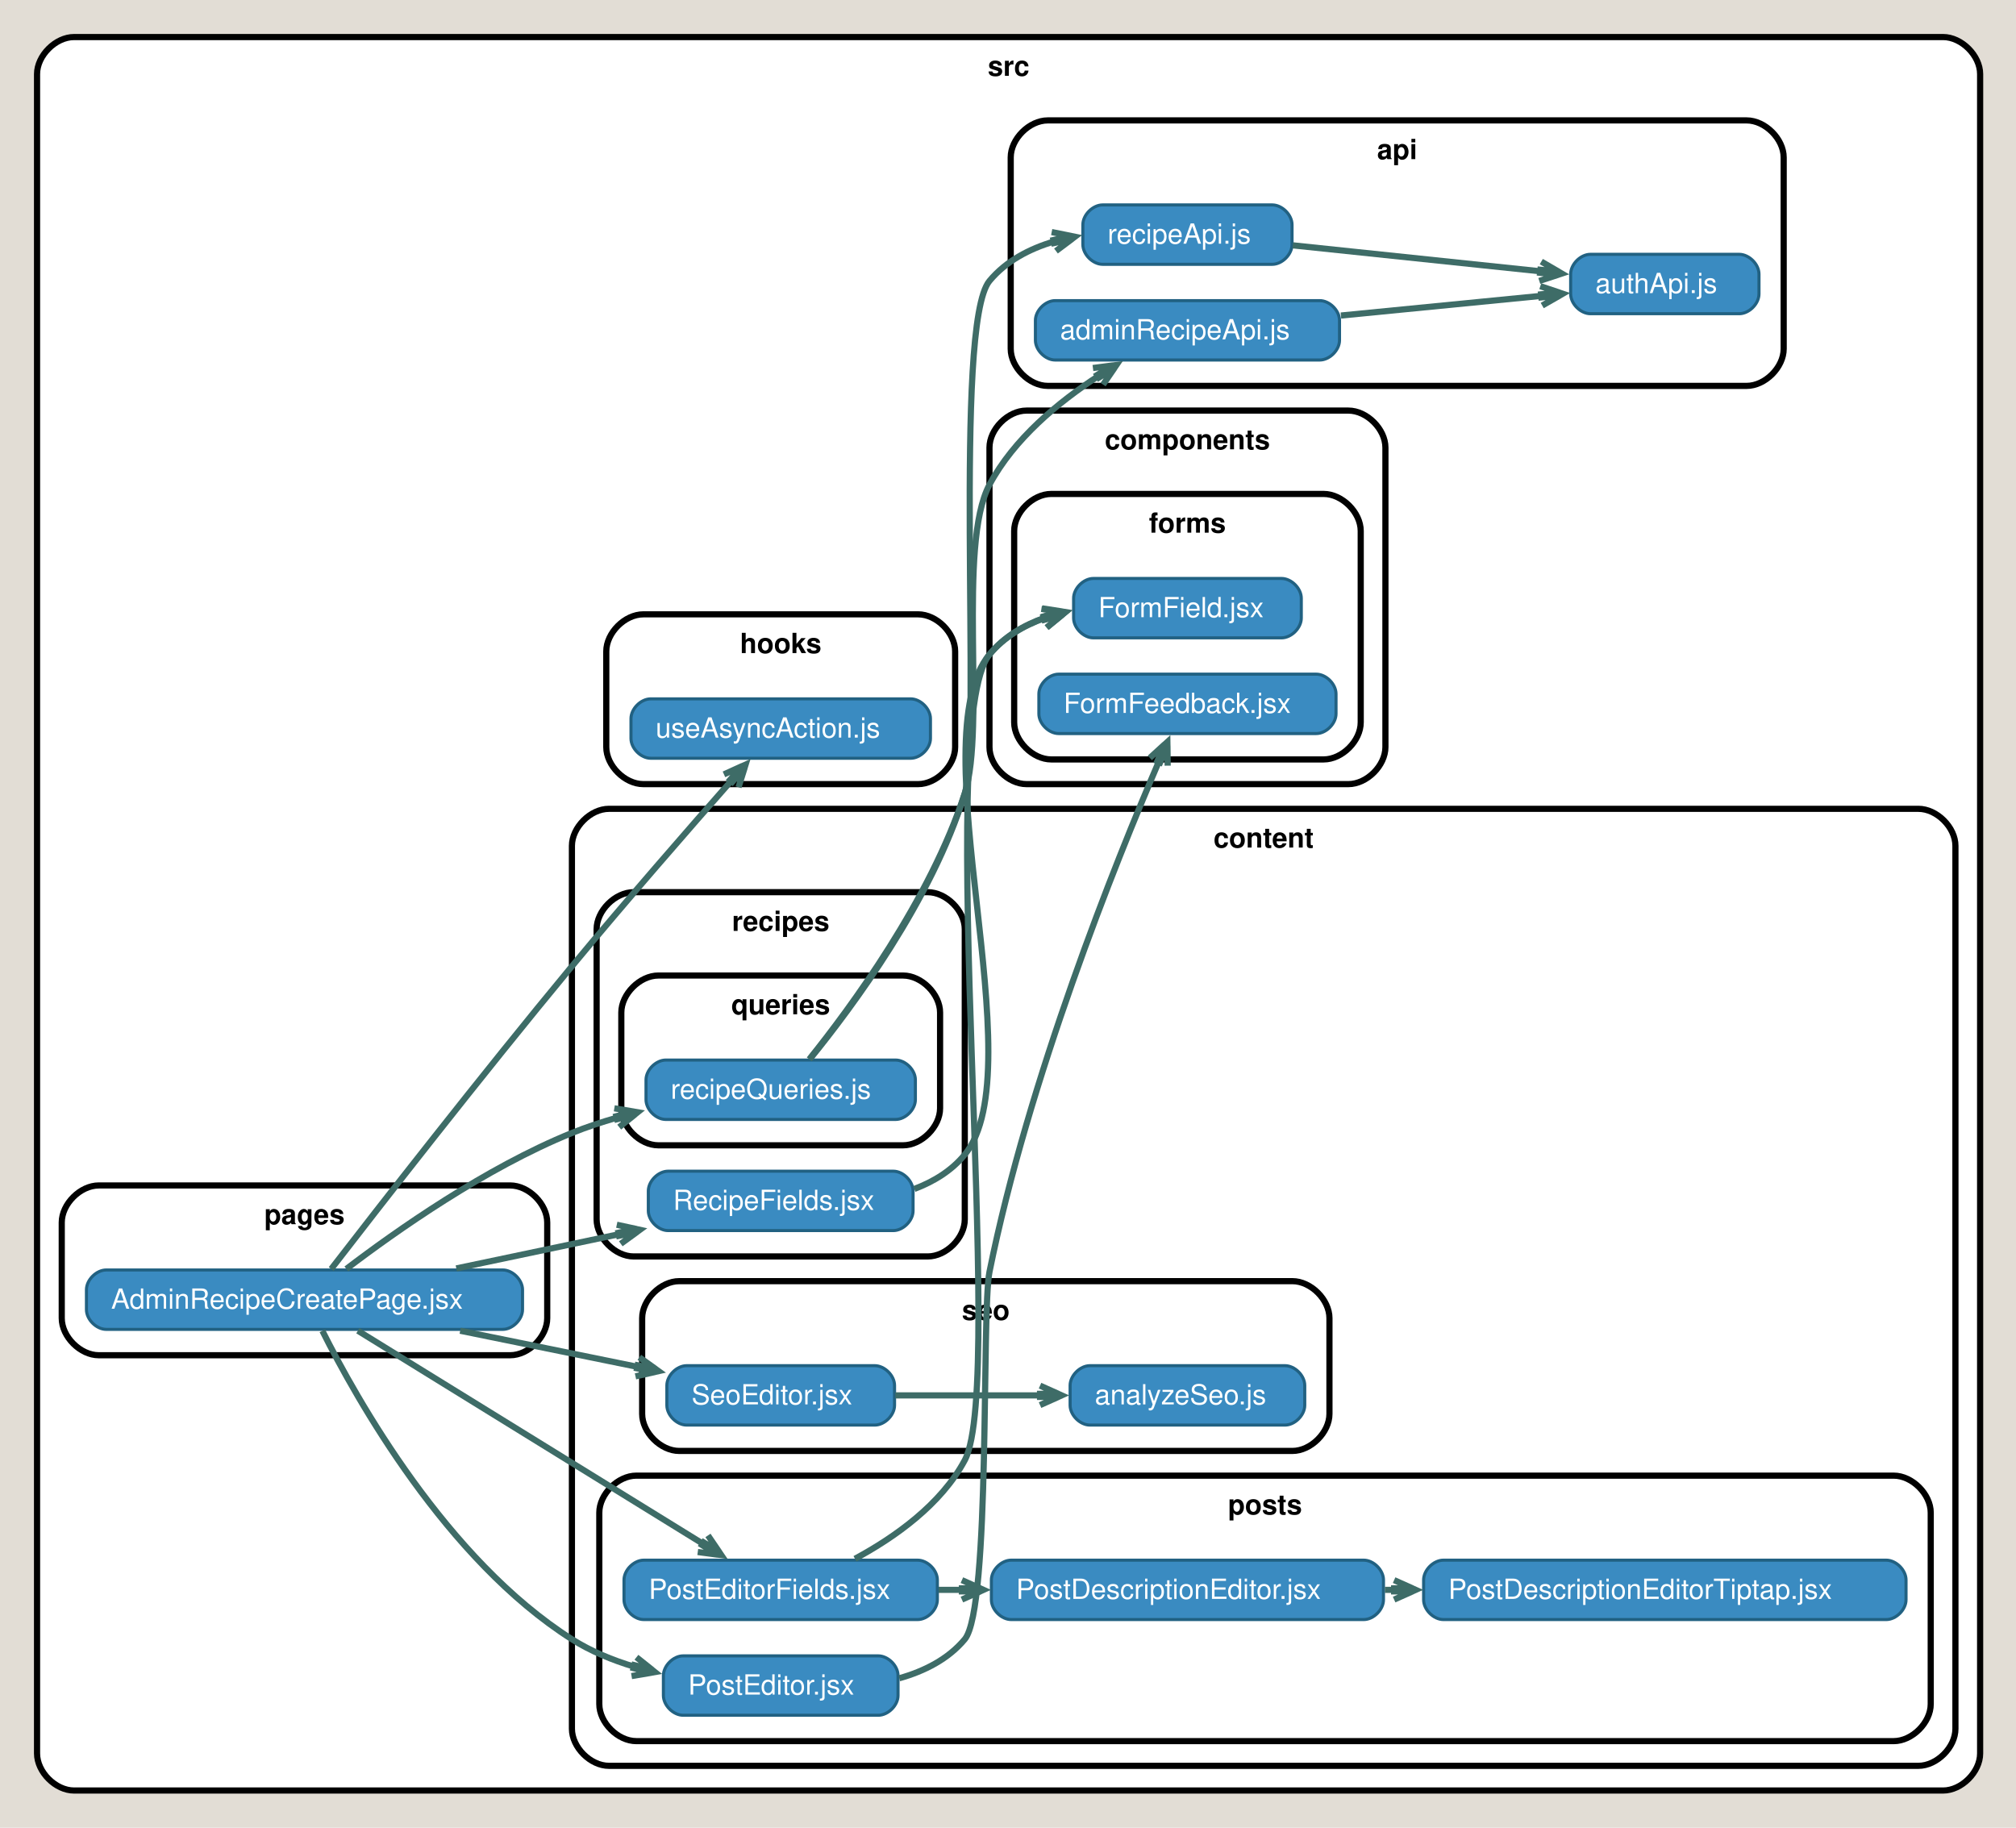
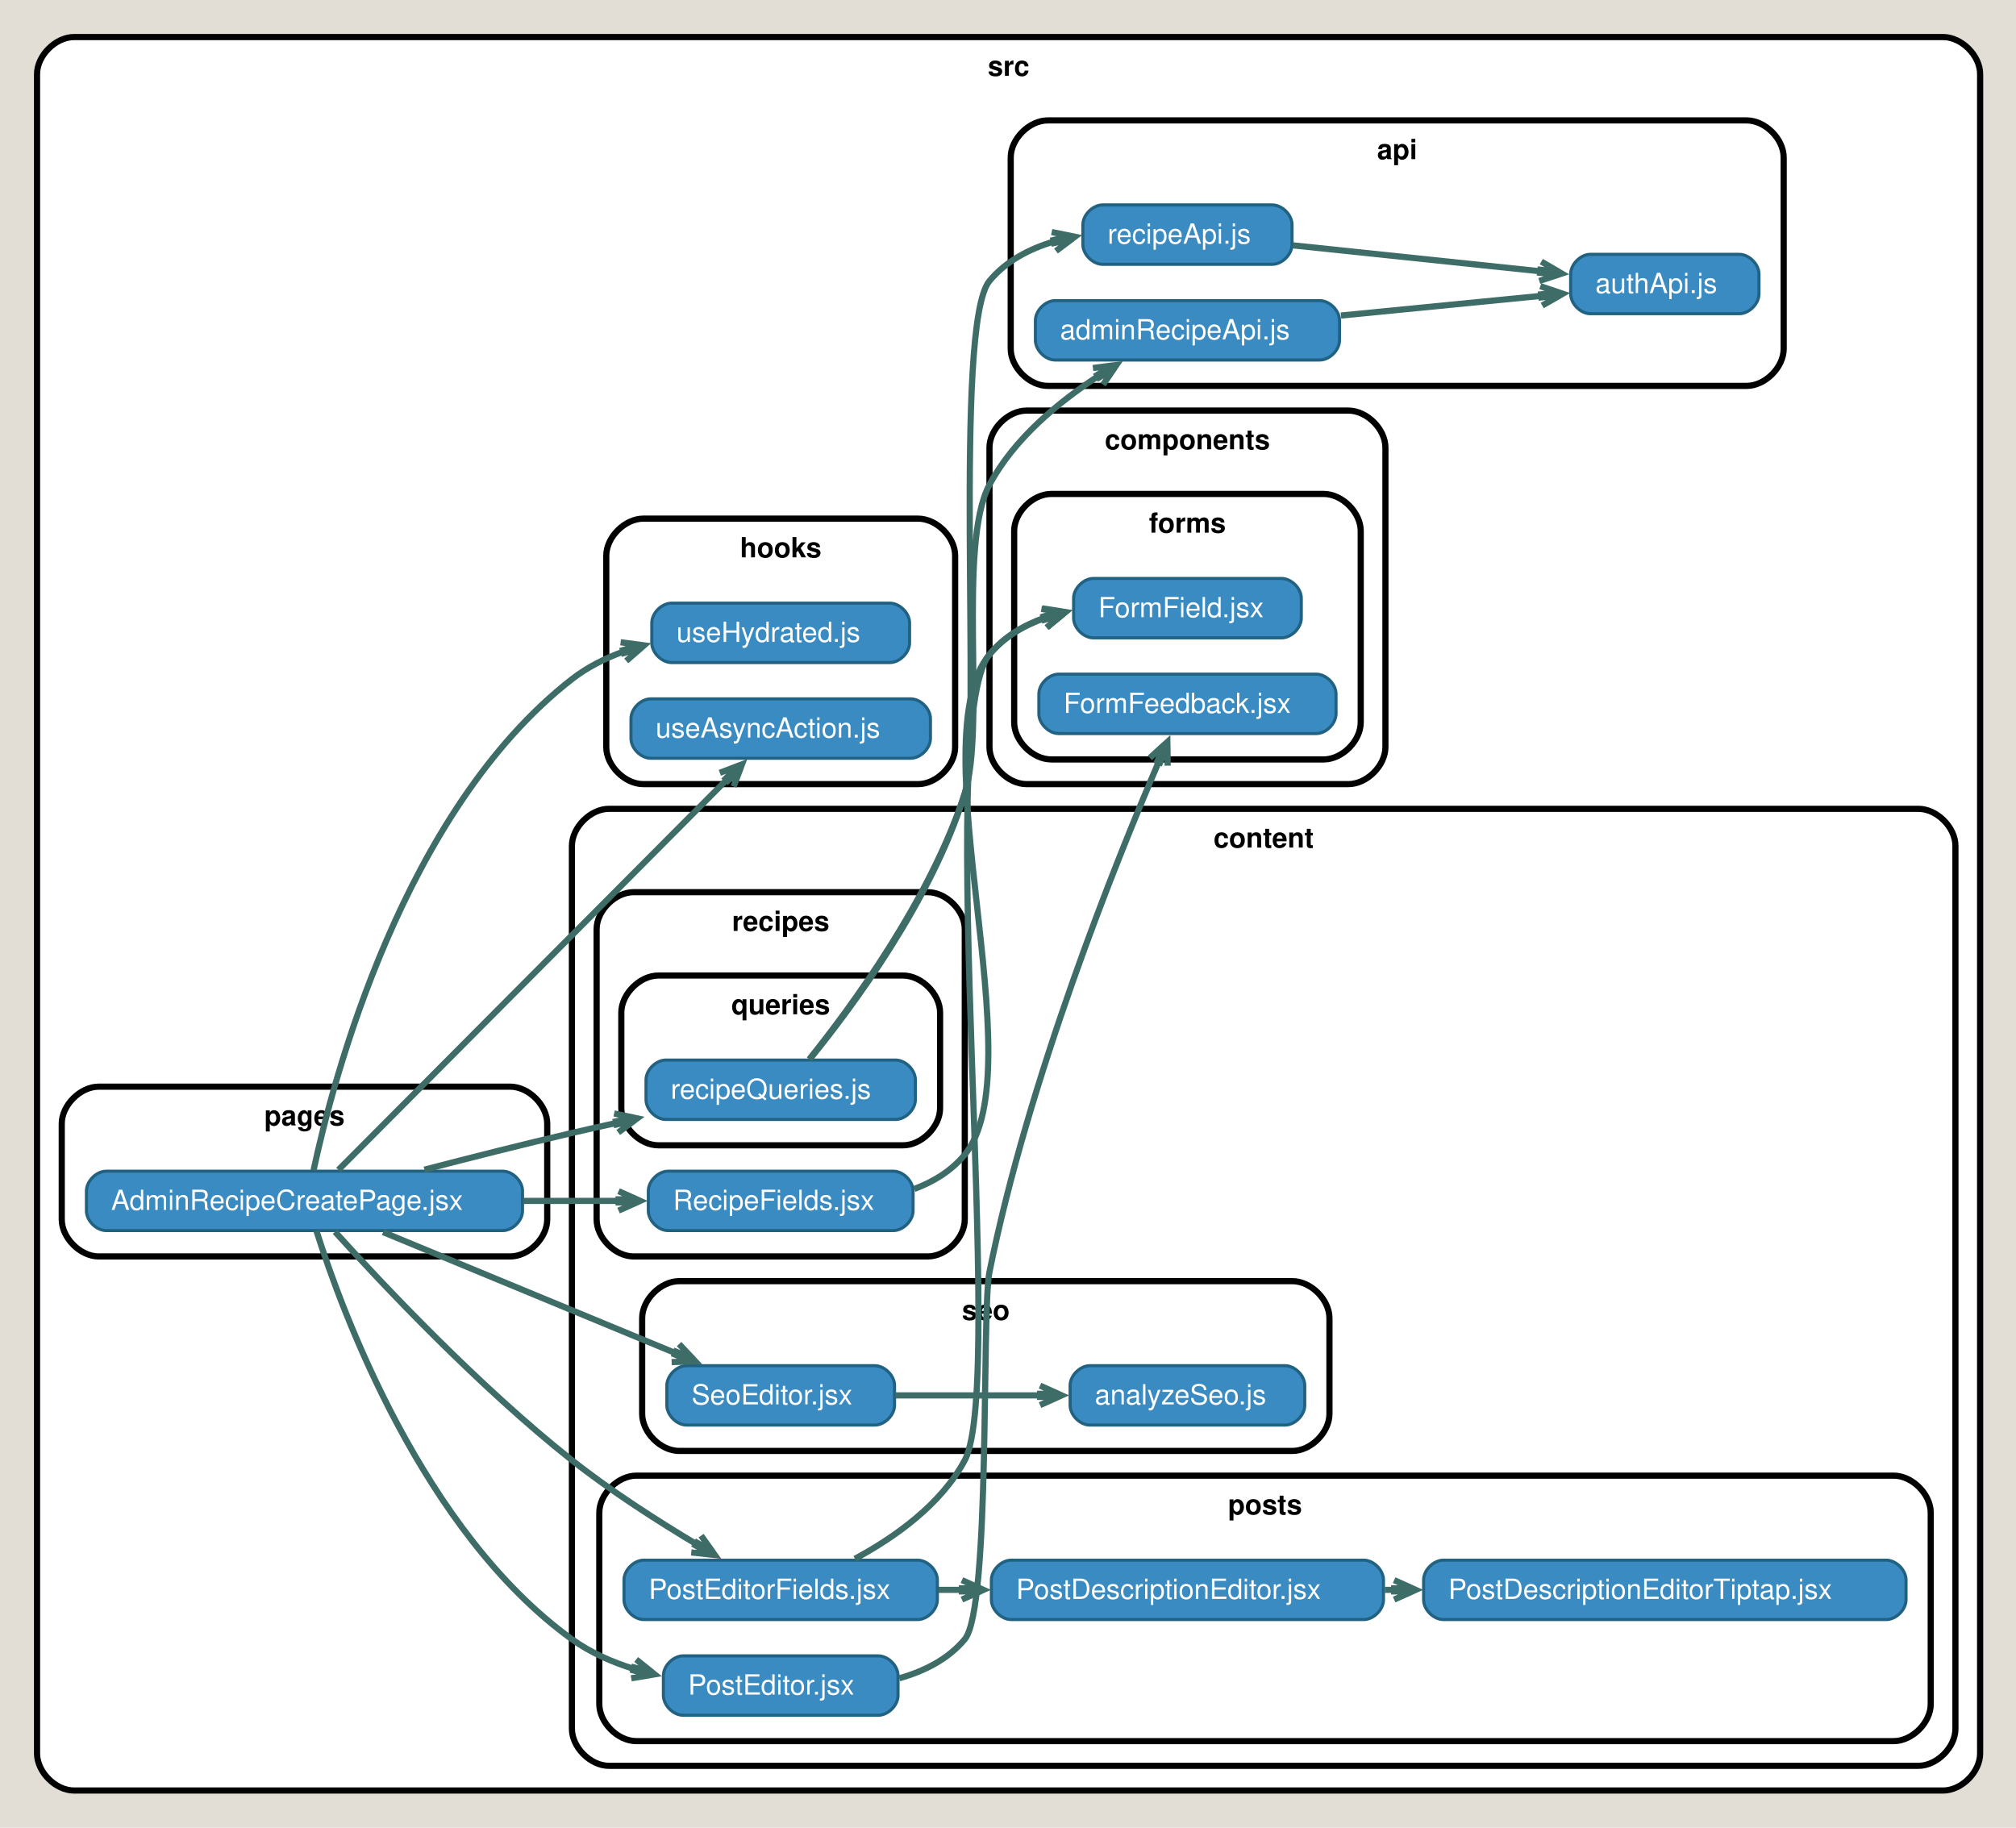
<svg xmlns="http://www.w3.org/2000/svg" xmlns:xlink="http://www.w3.org/1999/xlink" width="653pt" height="592pt" viewBox="0.00 0.00 653.00 592.00">
  <g id="graph0" class="graph" transform="scale(1 1) rotate(0) translate(4 588)">
    <polygon fill="#e2ddd5" stroke="none" points="-4,4 -4,-588 649.38,-588 649.38,4 -4,4" />
    <g id="clust1" class="cluster">
      <path fill="#ffffff" stroke="black" stroke-width="2" d="M20,-8C20,-8 625.38,-8 625.38,-8 631.38,-8 637.38,-14 637.38,-20 637.38,-20 637.38,-564 637.38,-564 637.38,-570 631.38,-576 625.38,-576 625.38,-576 20,-576 20,-576 14,-576 8,-570 8,-564 8,-564 8,-20 8,-20 8,-14 14,-8 20,-8" />
      <text xml:space="preserve" text-anchor="middle" x="322.69" y="-563.45" font-family="Helvetica,sans-Serif" font-weight="bold" font-size="9.00">src</text>
    </g>
    <g id="clust2" class="cluster">
      <path fill="#ffffff" stroke="black" stroke-width="2" d="M335.38,-463C335.38,-463 561.75,-463 561.75,-463 567.75,-463 573.75,-469 573.75,-475 573.75,-475 573.75,-537 573.75,-537 573.75,-543 567.75,-549 561.75,-549 561.75,-549 335.38,-549 335.38,-549 329.38,-549 323.38,-543 323.38,-537 323.38,-537 323.38,-475 323.38,-475 323.38,-469 329.38,-463 335.38,-463" />
      <text xml:space="preserve" text-anchor="middle" x="448.56" y="-536.45" font-family="Helvetica,sans-Serif" font-weight="bold" font-size="9.00">api</text>
    </g>
    <g id="clust3" class="cluster">
      <path fill="#ffffff" stroke="black" stroke-width="2" d="M328.5,-334C328.5,-334 432.75,-334 432.75,-334 438.75,-334 444.75,-340 444.75,-346 444.75,-346 444.75,-443 444.75,-443 444.75,-449 438.75,-455 432.75,-455 432.75,-455 328.5,-455 328.5,-455 322.5,-455 316.5,-449 316.5,-443 316.5,-443 316.5,-346 316.5,-346 316.5,-340 322.5,-334 328.5,-334" />
      <text xml:space="preserve" text-anchor="middle" x="380.62" y="-442.45" font-family="Helvetica,sans-Serif" font-weight="bold" font-size="9.00">components</text>
    </g>
    <g id="clust4" class="cluster">
      <path fill="#ffffff" stroke="black" stroke-width="2" d="M336.5,-342C336.5,-342 424.75,-342 424.75,-342 430.75,-342 436.75,-348 436.75,-354 436.75,-354 436.75,-416 436.75,-416 436.75,-422 430.75,-428 424.75,-428 424.75,-428 336.5,-428 336.5,-428 330.5,-428 324.5,-422 324.5,-416 324.5,-416 324.5,-354 324.5,-354 324.5,-348 330.5,-342 336.5,-342" />
      <text xml:space="preserve" text-anchor="middle" x="380.62" y="-415.45" font-family="Helvetica,sans-Serif" font-weight="bold" font-size="9.00">forms</text>
    </g>
    <g id="clust5" class="cluster">
      <path fill="#ffffff" stroke="black" stroke-width="2" d="M193.25,-16C193.25,-16 617.38,-16 617.38,-16 623.38,-16 629.38,-22 629.38,-28 629.38,-28 629.38,-314 629.38,-314 629.38,-320 623.38,-326 617.38,-326 617.38,-326 193.25,-326 193.25,-326 187.25,-326 181.25,-320 181.25,-314 181.25,-314 181.25,-28 181.25,-28 181.25,-22 187.25,-16 193.25,-16" />
      <text xml:space="preserve" text-anchor="middle" x="405.31" y="-313.45" font-family="Helvetica,sans-Serif" font-weight="bold" font-size="9.00">content</text>
    </g>
    <g id="clust6" class="cluster">
      <path fill="#ffffff" stroke="black" stroke-width="2" d="M202.12,-24C202.12,-24 609.38,-24 609.38,-24 615.38,-24 621.38,-30 621.38,-36 621.38,-36 621.38,-98 621.38,-98 621.38,-104 615.38,-110 609.38,-110 609.38,-110 202.12,-110 202.12,-110 196.12,-110 190.12,-104 190.12,-98 190.12,-98 190.12,-36 190.12,-36 190.12,-30 196.12,-24 202.12,-24" />
      <text xml:space="preserve" text-anchor="middle" x="405.75" y="-97.45" font-family="Helvetica,sans-Serif" font-weight="bold" font-size="9.00">posts</text>
    </g>
    <g id="clust7" class="cluster">
      <path fill="#ffffff" stroke="black" stroke-width="2" d="M201.25,-181C201.25,-181 296.5,-181 296.5,-181 302.5,-181 308.5,-187 308.5,-193 308.5,-193 308.5,-287 308.5,-287 308.5,-293 302.5,-299 296.5,-299 296.5,-299 201.25,-299 201.25,-299 195.25,-299 189.25,-293 189.25,-287 189.25,-287 189.25,-193 189.25,-193 189.25,-187 195.25,-181 201.25,-181" />
      <text xml:space="preserve" text-anchor="middle" x="248.88" y="-286.45" font-family="Helvetica,sans-Serif" font-weight="bold" font-size="9.00">recipes</text>
    </g>
    <g id="clust8" class="cluster">
      <path fill="#ffffff" stroke="black" stroke-width="2" d="M209.25,-217C209.25,-217 288.5,-217 288.5,-217 294.5,-217 300.5,-223 300.5,-229 300.5,-229 300.5,-260 300.5,-260 300.5,-266 294.5,-272 288.5,-272 288.5,-272 209.25,-272 209.25,-272 203.25,-272 197.25,-266 197.25,-260 197.25,-260 197.25,-229 197.25,-229 197.25,-223 203.25,-217 209.25,-217" />
      <text xml:space="preserve" text-anchor="middle" x="248.88" y="-259.45" font-family="Helvetica,sans-Serif" font-weight="bold" font-size="9.00">queries</text>
    </g>
    <g id="clust9" class="cluster">
      <path fill="#ffffff" stroke="black" stroke-width="2" d="M216,-118C216,-118 414.62,-118 414.62,-118 420.62,-118 426.62,-124 426.62,-130 426.62,-130 426.62,-161 426.62,-161 426.62,-167 420.62,-173 414.62,-173 414.62,-173 216,-173 216,-173 210,-173 204,-167 204,-161 204,-161 204,-130 204,-130 204,-124 210,-118 216,-118" />
      <text xml:space="preserve" text-anchor="middle" x="315.31" y="-160.45" font-family="Helvetica,sans-Serif" font-weight="bold" font-size="9.00">seo</text>
    </g>
    <g id="clust10" class="cluster">
-       <path fill="#ffffff" stroke="black" stroke-width="2" d="M204.38,-334C204.38,-334 293.38,-334 293.38,-334 299.38,-334 305.38,-340 305.38,-346 305.38,-346 305.38,-377 305.38,-377 305.38,-383 299.38,-389 293.38,-389 293.38,-389 204.38,-389 204.38,-389 198.38,-389 192.38,-383 192.38,-377 192.38,-377 192.38,-346 192.38,-346 192.38,-340 198.38,-334 204.38,-334" />
-       <text xml:space="preserve" text-anchor="middle" x="248.88" y="-376.45" font-family="Helvetica,sans-Serif" font-weight="bold" font-size="9.00">hooks</text>
+       <path fill="#ffffff" stroke="black" stroke-width="2" d="M204.38,-334C204.38,-334 293.38,-334 293.38,-334 299.38,-334 305.38,-340 305.38,-346 305.38,-346 305.38,-408 305.38,-408 305.38,-414 299.38,-420 293.38,-420 293.38,-420 204.38,-420 204.38,-420 198.38,-420 192.38,-414 192.38,-408 192.38,-408 192.38,-346 192.38,-346 192.38,-340 198.38,-334 204.38,-334" />
+       <text xml:space="preserve" text-anchor="middle" x="248.88" y="-407.45" font-family="Helvetica,sans-Serif" font-weight="bold" font-size="9.00">hooks</text>
    </g>
    <g id="clust11" class="cluster">
-       <path fill="#ffffff" stroke="black" stroke-width="2" d="M28,-149C28,-149 161.25,-149 161.25,-149 167.25,-149 173.25,-155 173.25,-161 173.25,-161 173.25,-192 173.25,-192 173.25,-198 167.25,-204 161.25,-204 161.25,-204 28,-204 28,-204 22,-204 16,-198 16,-192 16,-192 16,-161 16,-161 16,-155 22,-149 28,-149" />
-       <text xml:space="preserve" text-anchor="middle" x="94.62" y="-191.45" font-family="Helvetica,sans-Serif" font-weight="bold" font-size="9.00">pages</text>
+       <path fill="#ffffff" stroke="black" stroke-width="2" d="M28,-181C28,-181 161.25,-181 161.25,-181 167.25,-181 173.25,-187 173.25,-193 173.25,-193 173.25,-224 173.25,-224 173.25,-230 167.25,-236 161.25,-236 161.25,-236 28,-236 28,-236 22,-236 16,-230 16,-224 16,-224 16,-193 16,-193 16,-187 22,-181 28,-181" />
+       <text xml:space="preserve" text-anchor="middle" x="94.62" y="-223.45" font-family="Helvetica,sans-Serif" font-weight="bold" font-size="9.00">pages</text>
    </g>
    <g id="node1" class="node">
      <g id="a_node1">
        <a xlink:href="../../../src/api/adminRecipeApi.js" xlink:title="adminRecipeApi.js">
          <path fill="#3a8bc1" stroke="#216182" d="M423.46,-490.62C423.46,-490.62 337.79,-490.62 337.79,-490.62 334.58,-490.62 331.38,-487.42 331.38,-484.21 331.38,-484.21 331.38,-477.79 331.38,-477.79 331.38,-474.58 334.58,-471.38 337.79,-471.38 337.79,-471.38 423.46,-471.38 423.46,-471.38 426.67,-471.38 429.88,-474.58 429.88,-477.79 429.88,-477.79 429.88,-484.21 429.88,-484.21 429.88,-487.42 426.67,-490.62 423.46,-490.62" />
          <text xml:space="preserve" text-anchor="start" x="339.38" y="-478.07" font-family="Helvetica,sans-Serif" font-size="9.00" fill="#ffffff">adminRecipeApi.js</text>
        </a>
      </g>
    </g>
    <g id="node2" class="node">
      <g id="a_node2">
        <a xlink:href="../../../src/api/authApi.js" xlink:title="authApi.js">
          <path fill="#3a8bc1" stroke="#216182" d="M559.33,-505.62C559.33,-505.62 511.17,-505.62 511.17,-505.62 507.96,-505.62 504.75,-502.42 504.75,-499.21 504.75,-499.21 504.75,-492.79 504.75,-492.79 504.75,-489.58 507.96,-486.38 511.17,-486.38 511.17,-486.38 559.33,-486.38 559.33,-486.38 562.54,-486.38 565.75,-489.58 565.75,-492.79 565.75,-492.79 565.75,-499.21 565.75,-499.21 565.75,-502.42 562.54,-505.62 559.33,-505.62" />
          <text xml:space="preserve" text-anchor="start" x="512.75" y="-493.07" font-family="Helvetica,sans-Serif" font-size="9.00" fill="#ffffff">authApi.js</text>
        </a>
      </g>
    </g>
    <g id="edge1" class="edge">
      <path fill="none" stroke="#3e6c67" stroke-width="2" d="M430.34,-485.79C451.33,-487.85 475.54,-490.23 495.31,-492.17" />
      <polygon fill="#3e6c67" stroke="#3e6c67" stroke-width="2" points="502.2,-492.85 494.92,-495.3 501.09,-493.24 495.18,-492.66 495.23,-492.17 495.28,-491.67 501.19,-492.25 495.54,-489.03 502.2,-492.85" />
    </g>
    <g id="node3" class="node">
      <g id="a_node3">
        <a xlink:href="../../../src/api/recipeApi.js" xlink:title="recipeApi.js">
          <path fill="#3a8bc1" stroke="#216182" d="M408.08,-521.62C408.08,-521.62 353.17,-521.62 353.17,-521.62 349.96,-521.62 346.75,-518.42 346.75,-515.21 346.75,-515.21 346.75,-508.79 346.75,-508.79 346.75,-505.58 349.96,-502.38 353.17,-502.38 353.17,-502.38 408.08,-502.38 408.08,-502.38 411.29,-502.38 414.5,-505.58 414.5,-508.79 414.5,-508.79 414.5,-515.21 414.5,-515.21 414.5,-518.42 411.29,-521.62 408.08,-521.62" />
          <text xml:space="preserve" text-anchor="start" x="354.75" y="-509.07" font-family="Helvetica,sans-Serif" font-size="9.00" fill="#ffffff">recipeApi.js</text>
        </a>
      </g>
    </g>
    <g id="edge2" class="edge">
      <path fill="none" stroke="#3e6c67" stroke-width="2" d="M414.74,-508.53C438.38,-506.05 470.25,-502.71 495.14,-500.1" />
      <polygon fill="#3e6c67" stroke="#3e6c67" stroke-width="2" points="501.88,-499.39 495.24,-503.26 500.87,-500 494.97,-500.62 494.92,-500.12 494.86,-499.63 500.77,-499.01 494.59,-496.99 501.88,-499.39" />
    </g>
    <g id="node4" class="node">
      <g id="a_node4">
        <a xlink:href="../../../src/components/forms/FormFeedback.jsx" xlink:title="FormFeedback.jsx">
          <path fill="#3a8bc1" stroke="#216182" d="M422.33,-369.62C422.33,-369.62 338.92,-369.62 338.92,-369.62 335.71,-369.62 332.5,-366.42 332.5,-363.21 332.5,-363.21 332.5,-356.79 332.5,-356.79 332.5,-353.58 335.71,-350.38 338.92,-350.38 338.92,-350.38 422.33,-350.38 422.33,-350.38 425.54,-350.38 428.75,-353.58 428.75,-356.79 428.75,-356.79 428.75,-363.21 428.75,-363.21 428.75,-366.42 425.54,-369.62 422.33,-369.62" />
          <text xml:space="preserve" text-anchor="start" x="340.5" y="-357.07" font-family="Helvetica,sans-Serif" font-size="9.00" fill="#ffffff">FormFeedback.jsx</text>
        </a>
      </g>
    </g>
    <g id="node5" class="node">
      <g id="a_node5">
        <a xlink:href="../../../src/components/forms/FormField.jsx" xlink:title="FormField.jsx">
          <path fill="#3a8bc1" stroke="#216182" d="M411.08,-400.62C411.08,-400.62 350.17,-400.62 350.17,-400.62 346.96,-400.62 343.75,-397.42 343.75,-394.21 343.75,-394.21 343.75,-387.79 343.75,-387.79 343.75,-384.58 346.96,-381.38 350.17,-381.38 350.17,-381.38 411.08,-381.38 411.08,-381.38 414.29,-381.38 417.5,-384.58 417.5,-387.79 417.5,-387.79 417.5,-394.21 417.5,-394.21 417.5,-397.42 414.29,-400.62 411.08,-400.62" />
          <text xml:space="preserve" text-anchor="start" x="351.75" y="-388.07" font-family="Helvetica,sans-Serif" font-size="9.00" fill="#ffffff">FormField.jsx</text>
        </a>
      </g>
    </g>
    <g id="node6" class="node">
      <g id="a_node6">
        <a xlink:href="../../../src/content/posts/PostDescriptionEditor.jsx" xlink:title="PostDescriptionEditor.jsx">
          <path fill="#3a8bc1" stroke="#216182" d="M437.71,-82.62C437.71,-82.62 323.54,-82.62 323.54,-82.62 320.33,-82.62 317.12,-79.42 317.12,-76.21 317.12,-76.21 317.12,-69.79 317.12,-69.79 317.12,-66.58 320.33,-63.38 323.54,-63.38 323.54,-63.38 437.71,-63.38 437.71,-63.38 440.92,-63.38 444.12,-66.58 444.12,-69.79 444.12,-69.79 444.12,-76.21 444.12,-76.21 444.12,-79.42 440.92,-82.62 437.71,-82.62" />
          <text xml:space="preserve" text-anchor="start" x="325.12" y="-70.08" font-family="Helvetica,sans-Serif" font-size="9.00" fill="#ffffff">PostDescriptionEditor.jsx</text>
        </a>
      </g>
    </g>
    <g id="node7" class="node">
      <g id="a_node7">
        <a xlink:href="../../../src/content/posts/PostDescriptionEditorTiptap.jsx" xlink:title="PostDescriptionEditorTiptap.jsx">
          <path fill="#3a8bc1" stroke="#216182" d="M606.96,-82.62C606.96,-82.62 463.54,-82.62 463.54,-82.62 460.33,-82.62 457.12,-79.42 457.12,-76.21 457.12,-76.21 457.12,-69.79 457.12,-69.79 457.12,-66.58 460.33,-63.38 463.54,-63.38 463.54,-63.38 606.96,-63.38 606.96,-63.38 610.17,-63.38 613.38,-66.58 613.38,-69.79 613.38,-69.79 613.38,-76.21 613.38,-76.21 613.38,-79.42 610.17,-82.62 606.96,-82.62" />
          <text xml:space="preserve" text-anchor="start" x="465.12" y="-70.08" font-family="Helvetica,sans-Serif" font-size="9.00" fill="#ffffff">PostDescriptionEditorTiptap.jsx</text>
        </a>
      </g>
    </g>
    <g id="edge3" class="edge">
      <path fill="none" stroke="#3e6c67" stroke-width="2" d="M444.58,-73C445.61,-73 446.64,-73 447.67,-73" />
      <polygon fill="#3e6c67" stroke="#3e6c67" stroke-width="2" points="454.57,-73 447.57,-76.15 453.51,-73.5 447.57,-73.5 447.57,-73 447.57,-72.5 453.51,-72.5 447.57,-69.85 454.57,-73" />
    </g>
    <g id="node8" class="node">
      <g id="a_node8">
        <a xlink:href="../../../src/content/posts/PostEditor.jsx" xlink:title="PostEditor.jsx">
          <path fill="#3a8bc1" stroke="#216182" d="M280.46,-51.62C280.46,-51.62 217.29,-51.62 217.29,-51.62 214.08,-51.62 210.88,-48.42 210.88,-45.21 210.88,-45.21 210.88,-38.79 210.88,-38.79 210.88,-35.58 214.08,-32.38 217.29,-32.38 217.29,-32.38 280.46,-32.38 280.46,-32.38 283.67,-32.38 286.88,-35.58 286.88,-38.79 286.88,-38.79 286.88,-45.21 286.88,-45.21 286.88,-48.42 283.67,-51.62 280.46,-51.62" />
          <text xml:space="preserve" text-anchor="start" x="218.88" y="-39.08" font-family="Helvetica,sans-Serif" font-size="9.00" fill="#ffffff">PostEditor.jsx</text>
        </a>
      </g>
    </g>
    <g id="edge4" class="edge">
      <path fill="none" stroke="#3e6c67" stroke-width="2" d="M287.28,-44.36C295.39,-46.65 303.13,-50.54 308.5,-57 316.97,-67.19 313.88,-163.01 316.5,-176 329.07,-238.37 357.33,-308.6 371.37,-341.33" />
      <polygon fill="#3e6c67" stroke="#3e6c67" stroke-width="2" points="374.12,-347.65 368.44,-342.49 373.24,-346.88 370.87,-341.43 371.33,-341.23 371.79,-341.03 374.15,-346.48 374.22,-339.98 374.12,-347.65" />
    </g>
    <g id="node9" class="node">
      <g id="a_node9">
        <a xlink:href="../../../src/content/posts/PostEditorFields.jsx" xlink:title="PostEditorFields.jsx">
          <path fill="#3a8bc1" stroke="#216182" d="M293.21,-82.62C293.21,-82.62 204.54,-82.62 204.54,-82.62 201.33,-82.62 198.12,-79.42 198.12,-76.21 198.12,-76.21 198.12,-69.79 198.12,-69.79 198.12,-66.58 201.33,-63.38 204.54,-63.38 204.54,-63.38 293.21,-63.38 293.21,-63.38 296.42,-63.38 299.62,-66.58 299.62,-69.79 299.62,-69.79 299.62,-76.21 299.62,-76.21 299.62,-79.42 296.42,-82.62 293.21,-82.62" />
          <text xml:space="preserve" text-anchor="start" x="206.12" y="-70.08" font-family="Helvetica,sans-Serif" font-size="9.00" fill="#ffffff">PostEditorFields.jsx</text>
        </a>
      </g>
    </g>
    <g id="edge5" class="edge">
      <path fill="none" stroke="#3e6c67" stroke-width="2" d="M272.93,-83.07C285.84,-90.03 300.84,-100.64 308.5,-115 322.15,-140.6 298.16,-353.51 316.5,-376 321.15,-381.71 327.55,-385.48 334.49,-387.93" />
      <polygon fill="#3e6c67" stroke="#3e6c67" stroke-width="2" points="341.14,-389.74 333.56,-390.94 339.98,-389.94 334.25,-388.38 334.38,-387.9 334.52,-387.42 340.24,-388.97 335.21,-384.86 341.14,-389.74" />
    </g>
    <g id="edge6" class="edge">
      <path fill="none" stroke="#3e6c67" stroke-width="2" d="M300.04,-73C302.56,-73 305.11,-73 307.68,-73" />
      <polygon fill="#3e6c67" stroke="#3e6c67" stroke-width="2" points="314.57,-73 307.57,-76.15 313.51,-73.5 307.57,-73.5 307.57,-73 307.57,-72.5 313.51,-72.5 307.57,-69.85 314.57,-73" />
    </g>
    <g id="node10" class="node">
      <g id="a_node10">
        <a xlink:href="../../../src/content/recipes/RecipeFields.jsx" xlink:title="RecipeFields.jsx">
          <path fill="#3a8bc1" stroke="#216182" d="M285.33,-208.62C285.33,-208.62 212.42,-208.62 212.42,-208.62 209.21,-208.62 206,-205.42 206,-202.21 206,-202.21 206,-195.79 206,-195.79 206,-192.58 209.21,-189.38 212.42,-189.38 212.42,-189.38 285.33,-189.38 285.33,-189.38 288.54,-189.38 291.75,-192.58 291.75,-195.79 291.75,-195.79 291.75,-202.21 291.75,-202.21 291.75,-205.42 288.54,-208.62 285.33,-208.62" />
          <text xml:space="preserve" text-anchor="start" x="214" y="-196.07" font-family="Helvetica,sans-Serif" font-size="9.00" fill="#ffffff">RecipeFields.jsx</text>
        </a>
      </g>
    </g>
    <g id="edge7" class="edge">
      <path fill="none" stroke="#3e6c67" stroke-width="2" d="M292.16,-202.87C298.46,-205.25 304.25,-208.79 308.5,-214 331.3,-241.92 293.46,-348.28 316.5,-376 321.16,-381.6 327.49,-385.33 334.36,-387.78" />
      <polygon fill="#3e6c67" stroke="#3e6c67" stroke-width="2" points="340.9,-389.58 333.32,-390.76 339.75,-389.78 334.02,-388.2 334.16,-387.72 334.29,-387.24 340.01,-388.82 334.99,-384.69 340.9,-389.58" />
    </g>
    <g id="node11" class="node">
      <g id="a_node11">
        <a xlink:href="../../../src/content/recipes/queries/recipeQueries.js" xlink:title="recipeQueries.js">
          <path fill="#3a8bc1" stroke="#216182" d="M286.08,-244.62C286.08,-244.62 211.67,-244.62 211.67,-244.62 208.46,-244.62 205.25,-241.42 205.25,-238.21 205.25,-238.21 205.25,-231.79 205.25,-231.79 205.25,-228.58 208.46,-225.38 211.67,-225.38 211.67,-225.38 286.08,-225.38 286.08,-225.38 289.29,-225.38 292.5,-228.58 292.5,-231.79 292.5,-231.79 292.5,-238.21 292.5,-238.21 292.5,-241.42 289.29,-244.62 286.08,-244.62" />
          <text xml:space="preserve" text-anchor="start" x="213.25" y="-232.07" font-family="Helvetica,sans-Serif" font-size="9.00" fill="#ffffff">recipeQueries.js</text>
        </a>
      </g>
    </g>
    <g id="edge8" class="edge">
      <path fill="none" stroke="#3e6c67" stroke-width="2" d="M258.11,-244.86C271.42,-261.43 297.28,-296.45 308.5,-331 315.39,-352.2 306,-411.33 316.5,-431 324.41,-445.81 338.78,-457.73 351.82,-466.21" />
      <polygon fill="#3e6c67" stroke="#3e6c67" stroke-width="2" points="357.62,-469.76 350.01,-468.79 356.45,-469.63 351.39,-466.53 351.65,-466.1 351.92,-465.68 356.98,-468.78 353.3,-463.42 357.62,-469.76" />
    </g>
    <g id="edge9" class="edge">
      <path fill="none" stroke="#3e6c67" stroke-width="2" d="M258.45,-245.09C272,-261.71 297.89,-296.47 308.5,-331 313.93,-348.65 304.71,-482.79 316.5,-497 321.83,-503.42 329.37,-507.38 337.38,-509.77" />
      <polygon fill="#3e6c67" stroke="#3e6c67" stroke-width="2" points="344.17,-511.31 336.65,-512.83 343.02,-511.56 337.23,-510.25 337.34,-509.76 337.45,-509.27 343.24,-510.58 338.04,-506.69 344.17,-511.31" />
    </g>
    <g id="node12" class="node">
      <g id="a_node12">
        <a xlink:href="../../../src/content/seo/SeoEditor.jsx" xlink:title="SeoEditor.jsx">
          <path fill="#3a8bc1" stroke="#216182" d="M279.33,-145.62C279.33,-145.62 218.42,-145.62 218.42,-145.62 215.21,-145.62 212,-142.42 212,-139.21 212,-139.21 212,-132.79 212,-132.79 212,-129.58 215.21,-126.38 218.42,-126.38 218.42,-126.38 279.33,-126.38 279.33,-126.38 282.54,-126.38 285.75,-129.58 285.75,-132.79 285.75,-132.79 285.75,-139.21 285.75,-139.21 285.75,-142.42 282.54,-145.62 279.33,-145.62" />
          <text xml:space="preserve" text-anchor="start" x="220" y="-133.07" font-family="Helvetica,sans-Serif" font-size="9.00" fill="#ffffff">SeoEditor.jsx</text>
        </a>
      </g>
    </g>
    <g id="node13" class="node">
      <g id="a_node13">
        <a xlink:href="../../../src/content/seo/analyzeSeo.js" xlink:title="analyzeSeo.js">
          <path fill="#3a8bc1" stroke="#216182" d="M412.21,-145.62C412.21,-145.62 349.04,-145.62 349.04,-145.62 345.83,-145.62 342.62,-142.42 342.62,-139.21 342.62,-139.21 342.62,-132.79 342.62,-132.79 342.62,-129.58 345.83,-126.38 349.04,-126.38 349.04,-126.38 412.21,-126.38 412.21,-126.38 415.42,-126.38 418.62,-129.58 418.62,-132.79 418.62,-132.79 418.62,-139.21 418.62,-139.21 418.62,-142.42 415.42,-145.62 412.21,-145.62" />
          <text xml:space="preserve" text-anchor="start" x="350.62" y="-133.07" font-family="Helvetica,sans-Serif" font-size="9.00" fill="#ffffff">analyzeSeo.js</text>
        </a>
      </g>
    </g>
    <g id="edge10" class="edge">
      <path fill="none" stroke="#3e6c67" stroke-width="2" d="M286.02,-136C300.55,-136 317.49,-136 332.93,-136" />
      <polygon fill="#3e6c67" stroke="#3e6c67" stroke-width="2" points="339.88,-136 332.88,-139.15 338.82,-136.5 332.88,-136.5 332.88,-136 332.88,-135.5 338.82,-135.5 332.88,-132.85 339.88,-136" />
    </g>
    <g id="node14" class="node">
      <g id="a_node14">
        <a xlink:href="../../../src/hooks/useAsyncAction.js" xlink:title="useAsyncAction.js">
          <path fill="#3a8bc1" stroke="#216182" d="M290.96,-361.62C290.96,-361.62 206.79,-361.62 206.79,-361.62 203.58,-361.62 200.38,-358.42 200.38,-355.21 200.38,-355.21 200.38,-348.79 200.38,-348.79 200.38,-345.58 203.58,-342.38 206.79,-342.38 206.79,-342.38 290.96,-342.38 290.96,-342.38 294.17,-342.38 297.38,-345.58 297.38,-348.79 297.38,-348.79 297.38,-355.21 297.38,-355.21 297.38,-358.42 294.17,-361.62 290.96,-361.62" />
          <text xml:space="preserve" text-anchor="start" x="208.38" y="-349.07" font-family="Helvetica,sans-Serif" font-size="9.00" fill="#ffffff">useAsyncAction.js</text>
        </a>
      </g>
    </g>
    <g id="node15" class="node">
      <g id="a_node15">
+         <a xlink:href="../../../src/hooks/useHydrated.js" xlink:title="useHydrated.js">
+           <path fill="#3a8bc1" stroke="#216182" d="M284.21,-392.62C284.21,-392.62 213.54,-392.62 213.54,-392.62 210.33,-392.62 207.12,-389.42 207.12,-386.21 207.12,-386.21 207.12,-379.79 207.12,-379.79 207.12,-376.58 210.33,-373.38 213.54,-373.38 213.54,-373.38 284.21,-373.38 284.21,-373.38 287.42,-373.38 290.62,-376.58 290.62,-379.79 290.62,-379.79 290.62,-386.21 290.62,-386.21 290.62,-389.42 287.42,-392.62 284.21,-392.62" />
+           <text xml:space="preserve" text-anchor="start" x="215.12" y="-380.07" font-family="Helvetica,sans-Serif" font-size="9.00" fill="#ffffff">useHydrated.js</text>
+         </a>
+       </g>
+     </g>
+     <g id="node16" class="node">
+       <g id="a_node16">
        <a xlink:href="../../../src/pages/AdminRecipeCreatePage.jsx" xlink:title="AdminRecipeCreatePage.jsx">
-           <path fill="#3a8bc1" stroke="#216182" d="M158.83,-176.62C158.83,-176.62 30.42,-176.62 30.42,-176.62 27.21,-176.62 24,-173.42 24,-170.21 24,-170.21 24,-163.79 24,-163.79 24,-160.58 27.21,-157.38 30.42,-157.38 30.42,-157.38 158.83,-157.38 158.83,-157.38 162.04,-157.38 165.25,-160.58 165.25,-163.79 165.25,-163.79 165.25,-170.21 165.25,-170.21 165.25,-173.42 162.04,-176.62 158.83,-176.62" />
-           <text xml:space="preserve" text-anchor="start" x="32" y="-164.07" font-family="Helvetica,sans-Serif" font-size="9.00" fill="#ffffff">AdminRecipeCreatePage.jsx</text>
+           <path fill="#3a8bc1" stroke="#216182" d="M158.83,-208.62C158.83,-208.62 30.42,-208.62 30.42,-208.62 27.21,-208.62 24,-205.42 24,-202.21 24,-202.21 24,-195.79 24,-195.79 24,-192.58 27.21,-189.38 30.42,-189.38 30.42,-189.38 158.83,-189.38 158.83,-189.38 162.04,-189.38 165.25,-192.58 165.25,-195.79 165.25,-195.79 165.25,-202.21 165.25,-202.21 165.25,-205.42 162.04,-208.62 158.83,-208.62" />
+           <text xml:space="preserve" text-anchor="start" x="32" y="-196.07" font-family="Helvetica,sans-Serif" font-size="9.00" fill="#ffffff">AdminRecipeCreatePage.jsx</text>
        </a>
      </g>
    </g>
    <g id="edge11" class="edge">
-       <path fill="none" stroke="#3e6c67" stroke-width="2" d="M100.42,-156.91C111.4,-134.96 140.59,-82.8 181.25,-57 187.37,-53.11 194.38,-50.23 201.49,-48.09" />
-       <polygon fill="#3e6c67" stroke="#3e6c67" stroke-width="2" points="208.13,-46.37 202.15,-51.17 207.23,-47.12 201.48,-48.61 201.36,-48.12 201.23,-47.64 206.98,-46.15 200.57,-45.07 208.13,-46.37" />
+       <path fill="none" stroke="#3e6c67" stroke-width="2" d="M98.52,-189.22C106.76,-163.19 132.92,-91.86 181.25,-57 187.2,-52.71 194.17,-49.62 201.31,-47.39" />
+       <polygon fill="#3e6c67" stroke="#3e6c67" stroke-width="2" points="208.03,-45.63 202.06,-50.45 207.13,-46.39 201.39,-47.89 201.26,-47.41 201.13,-46.92 206.88,-45.42 200.46,-44.36 208.03,-45.63" />
    </g>
    <g id="edge12" class="edge">
-       <path fill="none" stroke="#3e6c67" stroke-width="2" d="M111.92,-156.94C138.82,-140.33 192.65,-107.1 223.9,-87.8" />
-       <polygon fill="#3e6c67" stroke="#3e6c67" stroke-width="2" points="229.63,-84.27 225.32,-90.63 228.98,-85.25 223.93,-88.37 223.67,-87.94 223.41,-87.52 228.46,-84.4 222.01,-85.26 229.63,-84.27" />
+       <path fill="none" stroke="#3e6c67" stroke-width="2" d="M104.52,-188.98C119.43,-172.48 150.87,-139.03 181.25,-115 193.92,-104.98 209.08,-95.27 221.74,-87.71" />
+       <polygon fill="#3e6c67" stroke="#3e6c67" stroke-width="2" points="227.54,-84.3 223.1,-90.56 226.88,-85.27 221.76,-88.28 221.5,-87.84 221.25,-87.41 226.37,-84.41 219.91,-85.13 227.54,-84.3" />
    </g>
    <g id="edge14" class="edge">
-       <path fill="none" stroke="#3e6c67" stroke-width="2" d="M143.8,-177.12C160.71,-180.68 179.76,-184.68 196.9,-188.29" />
-       <polygon fill="#3e6c67" stroke="#3e6c67" stroke-width="2" points="203.28,-189.63 195.78,-191.27 202.14,-189.9 196.33,-188.68 196.43,-188.19 196.53,-187.7 202.34,-188.92 197.08,-185.1 203.28,-189.63" />
+       <path fill="none" stroke="#3e6c67" stroke-width="2" d="M165.51,-199C175.94,-199 186.52,-199 196.47,-199" />
+       <polygon fill="#3e6c67" stroke="#3e6c67" stroke-width="2" points="203.36,-199 196.36,-202.15 202.29,-199.5 196.36,-199.5 196.36,-199 196.36,-198.5 202.29,-198.5 196.36,-195.85 203.36,-199" />
    </g>
    <g id="edge13" class="edge">
-       <path fill="none" stroke="#3e6c67" stroke-width="2" d="M108.18,-176.96C124.21,-189.18 153.23,-209.65 181.25,-221 185.91,-222.89 190.85,-224.53 195.86,-225.96" />
-       <polygon fill="#3e6c67" stroke="#3e6c67" stroke-width="2" points="202.55,-227.71 194.98,-228.99 201.39,-227.92 195.65,-226.43 195.78,-225.94 195.9,-225.46 201.65,-226.95 196.57,-222.89 202.55,-227.71" />
+       <path fill="none" stroke="#3e6c67" stroke-width="2" d="M133.47,-209.11C148.33,-212.98 165.56,-217.34 181.25,-221 186,-222.11 190.95,-223.22 195.91,-224.31" />
+       <polygon fill="#3e6c67" stroke="#3e6c67" stroke-width="2" points="202.42,-225.73 194.92,-227.32 201.28,-225.99 195.48,-224.73 195.58,-224.24 195.69,-223.75 201.49,-225.01 196.25,-221.16 202.42,-225.73" />
    </g>
    <g id="edge15" class="edge">
-       <path fill="none" stroke="#3e6c67" stroke-width="2" d="M145.06,-156.94C163.54,-153.17 184.43,-148.92 202.53,-145.23" />
-       <polygon fill="#3e6c67" stroke="#3e6c67" stroke-width="2" points="209.32,-143.85 203.09,-148.33 208.38,-144.55 202.56,-145.74 202.46,-145.25 202.36,-144.76 208.18,-143.57 201.84,-142.16 209.32,-143.85" />
+       <path fill="none" stroke="#3e6c67" stroke-width="2" d="M120.09,-188.88C145.83,-178.22 186.51,-161.39 215.04,-149.59" />
+       <polygon fill="#3e6c67" stroke="#3e6c67" stroke-width="2" points="221.22,-147.03 215.96,-152.62 220.43,-147.9 214.95,-150.17 214.75,-149.71 214.56,-149.24 220.05,-146.97 213.55,-146.79 221.22,-147.03" />
    </g>
    <g id="edge16" class="edge">
-       <path fill="none" stroke="#3e6c67" stroke-width="2" d="M103.28,-176.94C118.08,-196.11 151.79,-239.44 181.25,-275 198.69,-296.06 219.38,-319.78 233.03,-335.26" />
-       <polygon fill="#3e6c67" stroke="#3e6c67" stroke-width="2" points="237.5,-340.32 230.5,-337.16 236.42,-339.86 232.49,-335.41 232.86,-335.08 233.24,-334.75 237.17,-339.2 235.22,-332.99 237.5,-340.32" />
+       <path fill="none" stroke="#3e6c67" stroke-width="2" d="M105.61,-209.04C131.32,-234.87 199.96,-303.85 231.55,-335.59" />
+       <polygon fill="#3e6c67" stroke="#3e6c67" stroke-width="2" points="236.33,-340.4 229.16,-337.66 235.22,-339.99 231.04,-335.79 231.39,-335.43 231.74,-335.08 235.93,-339.29 233.62,-333.21 236.33,-340.4" />
+     </g>
+     <g id="edge17" class="edge">
+       <path fill="none" stroke="#3e6c67" stroke-width="2" d="M97.56,-208.88C103.83,-238.2 126.49,-325.36 181.25,-368 186.22,-371.87 191.99,-374.77 198.01,-376.96" />
+       <polygon fill="#3e6c67" stroke="#3e6c67" stroke-width="2" points="204.63,-378.95 197.02,-379.95 203.47,-379.12 197.79,-377.41 197.93,-376.93 198.08,-376.45 203.76,-378.17 198.84,-373.91 204.63,-378.95" />
    </g>
  </g>
</svg>
